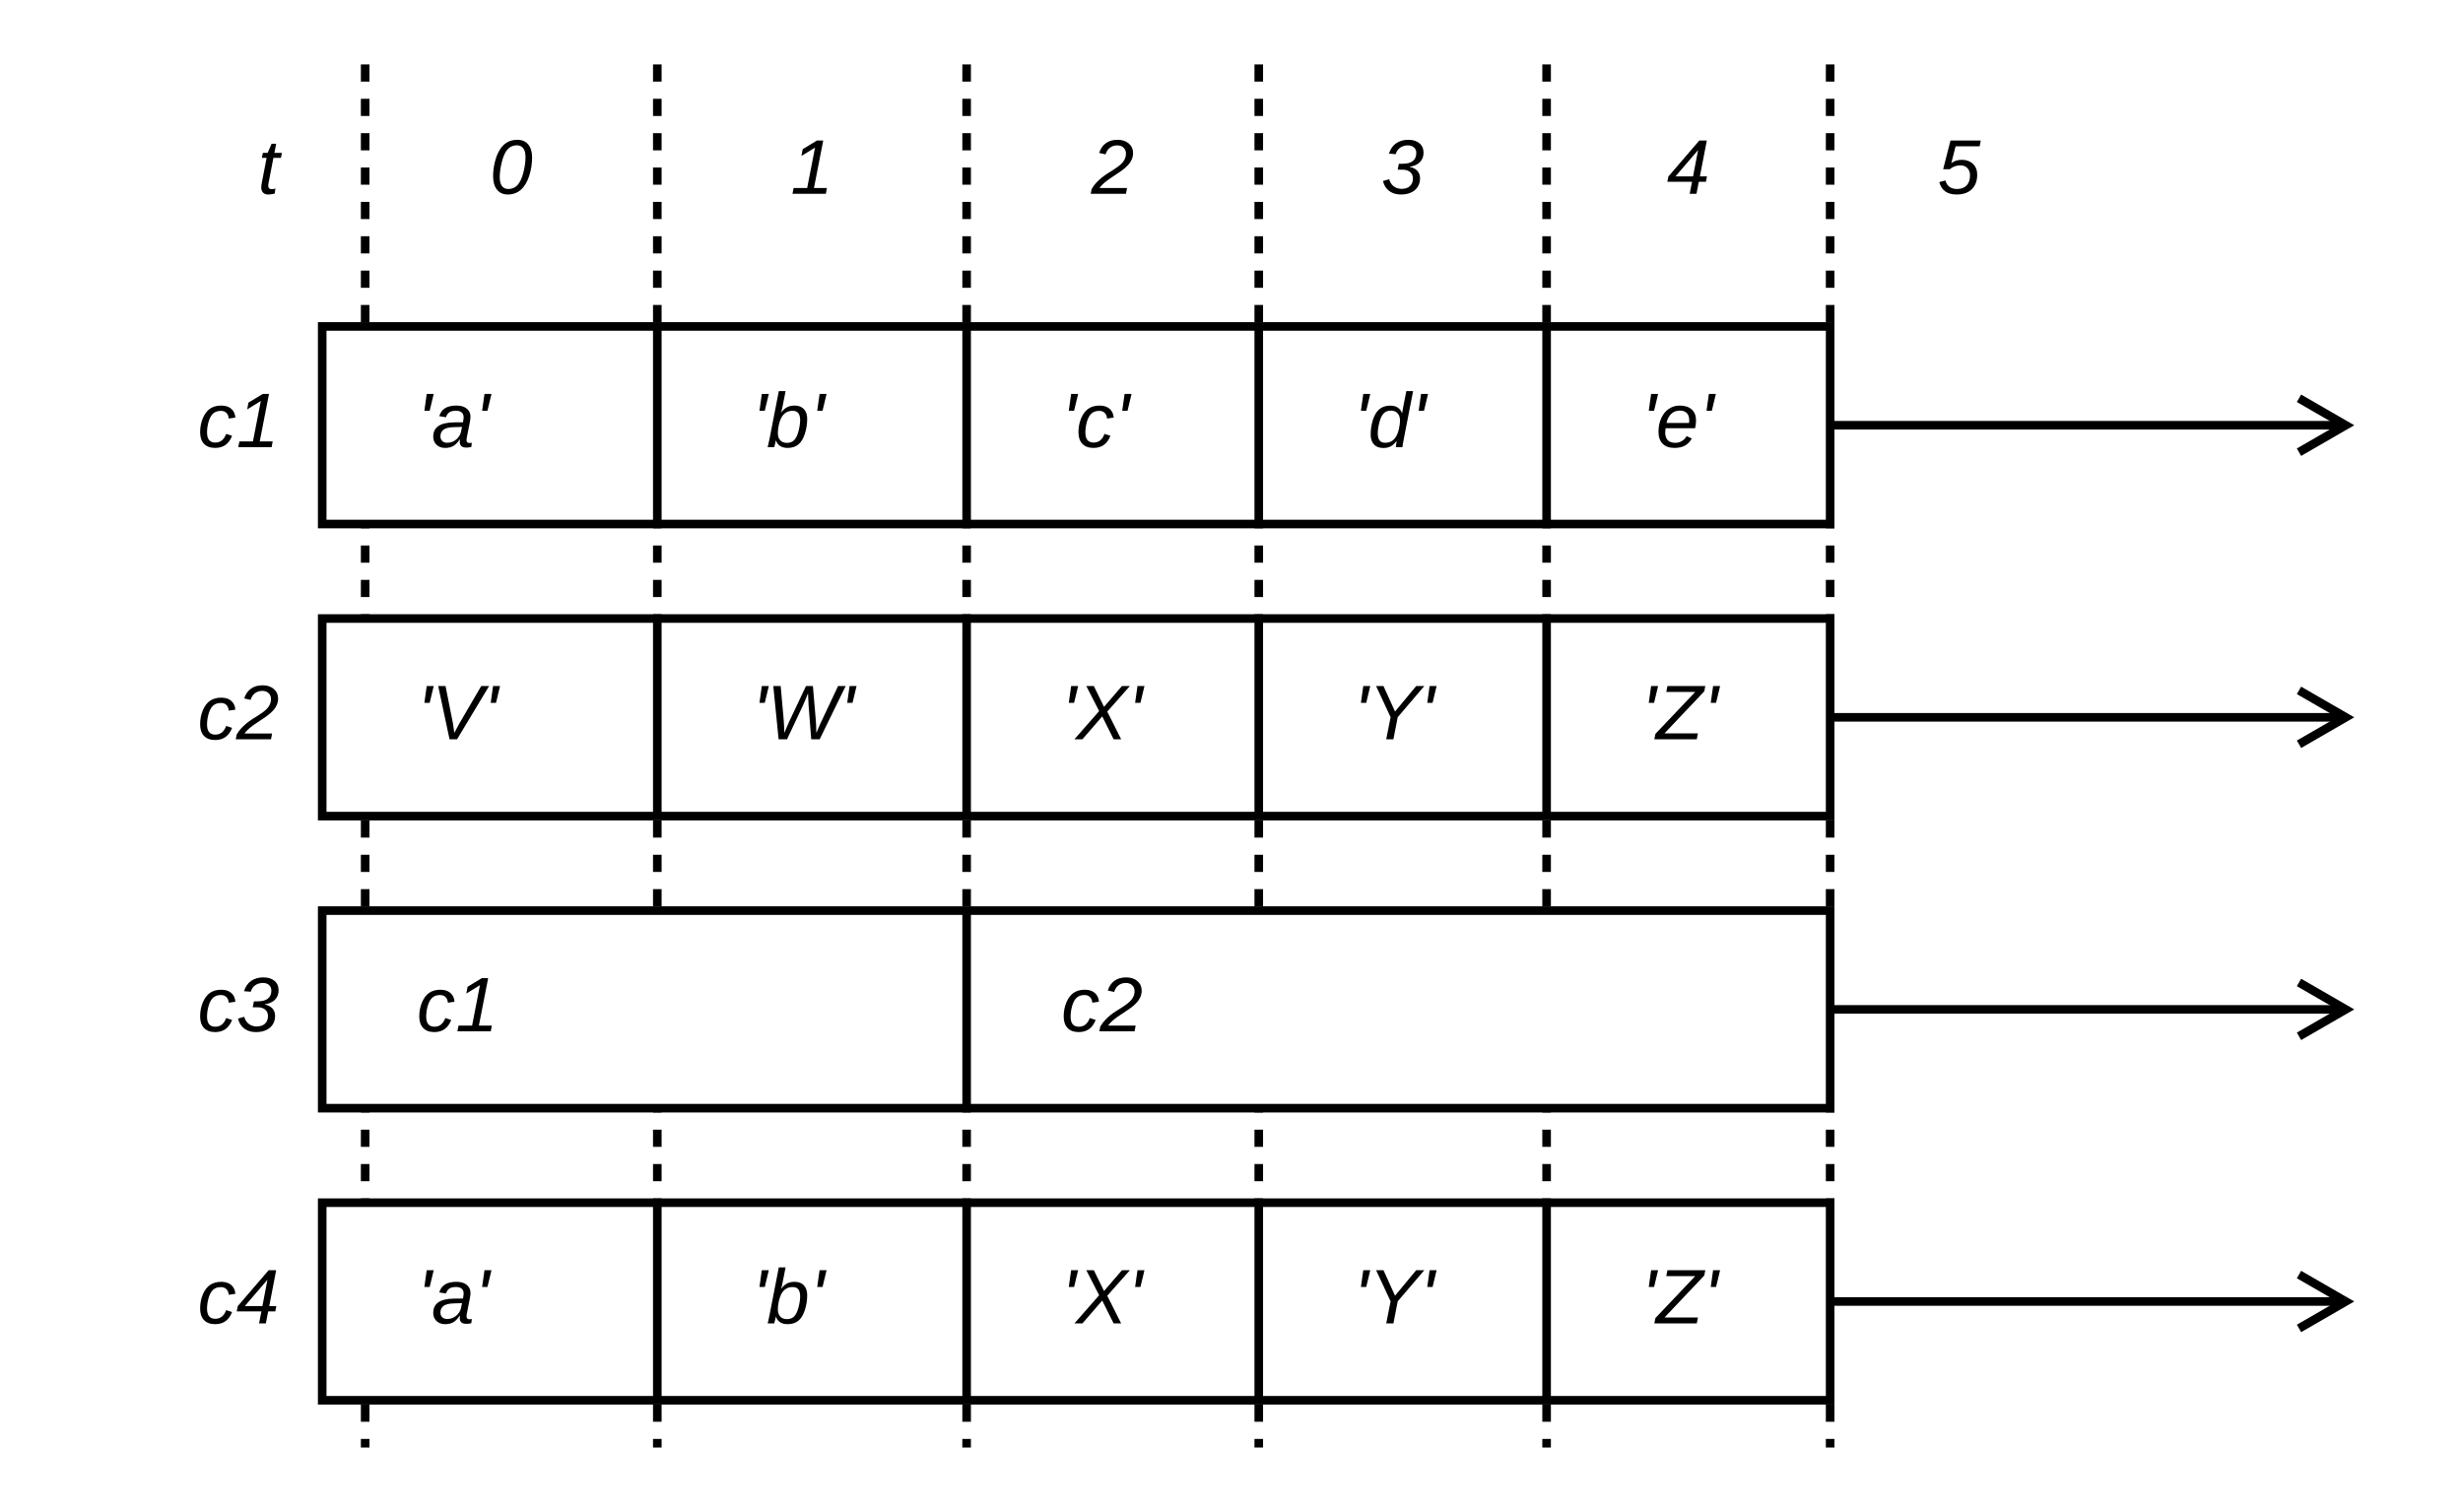
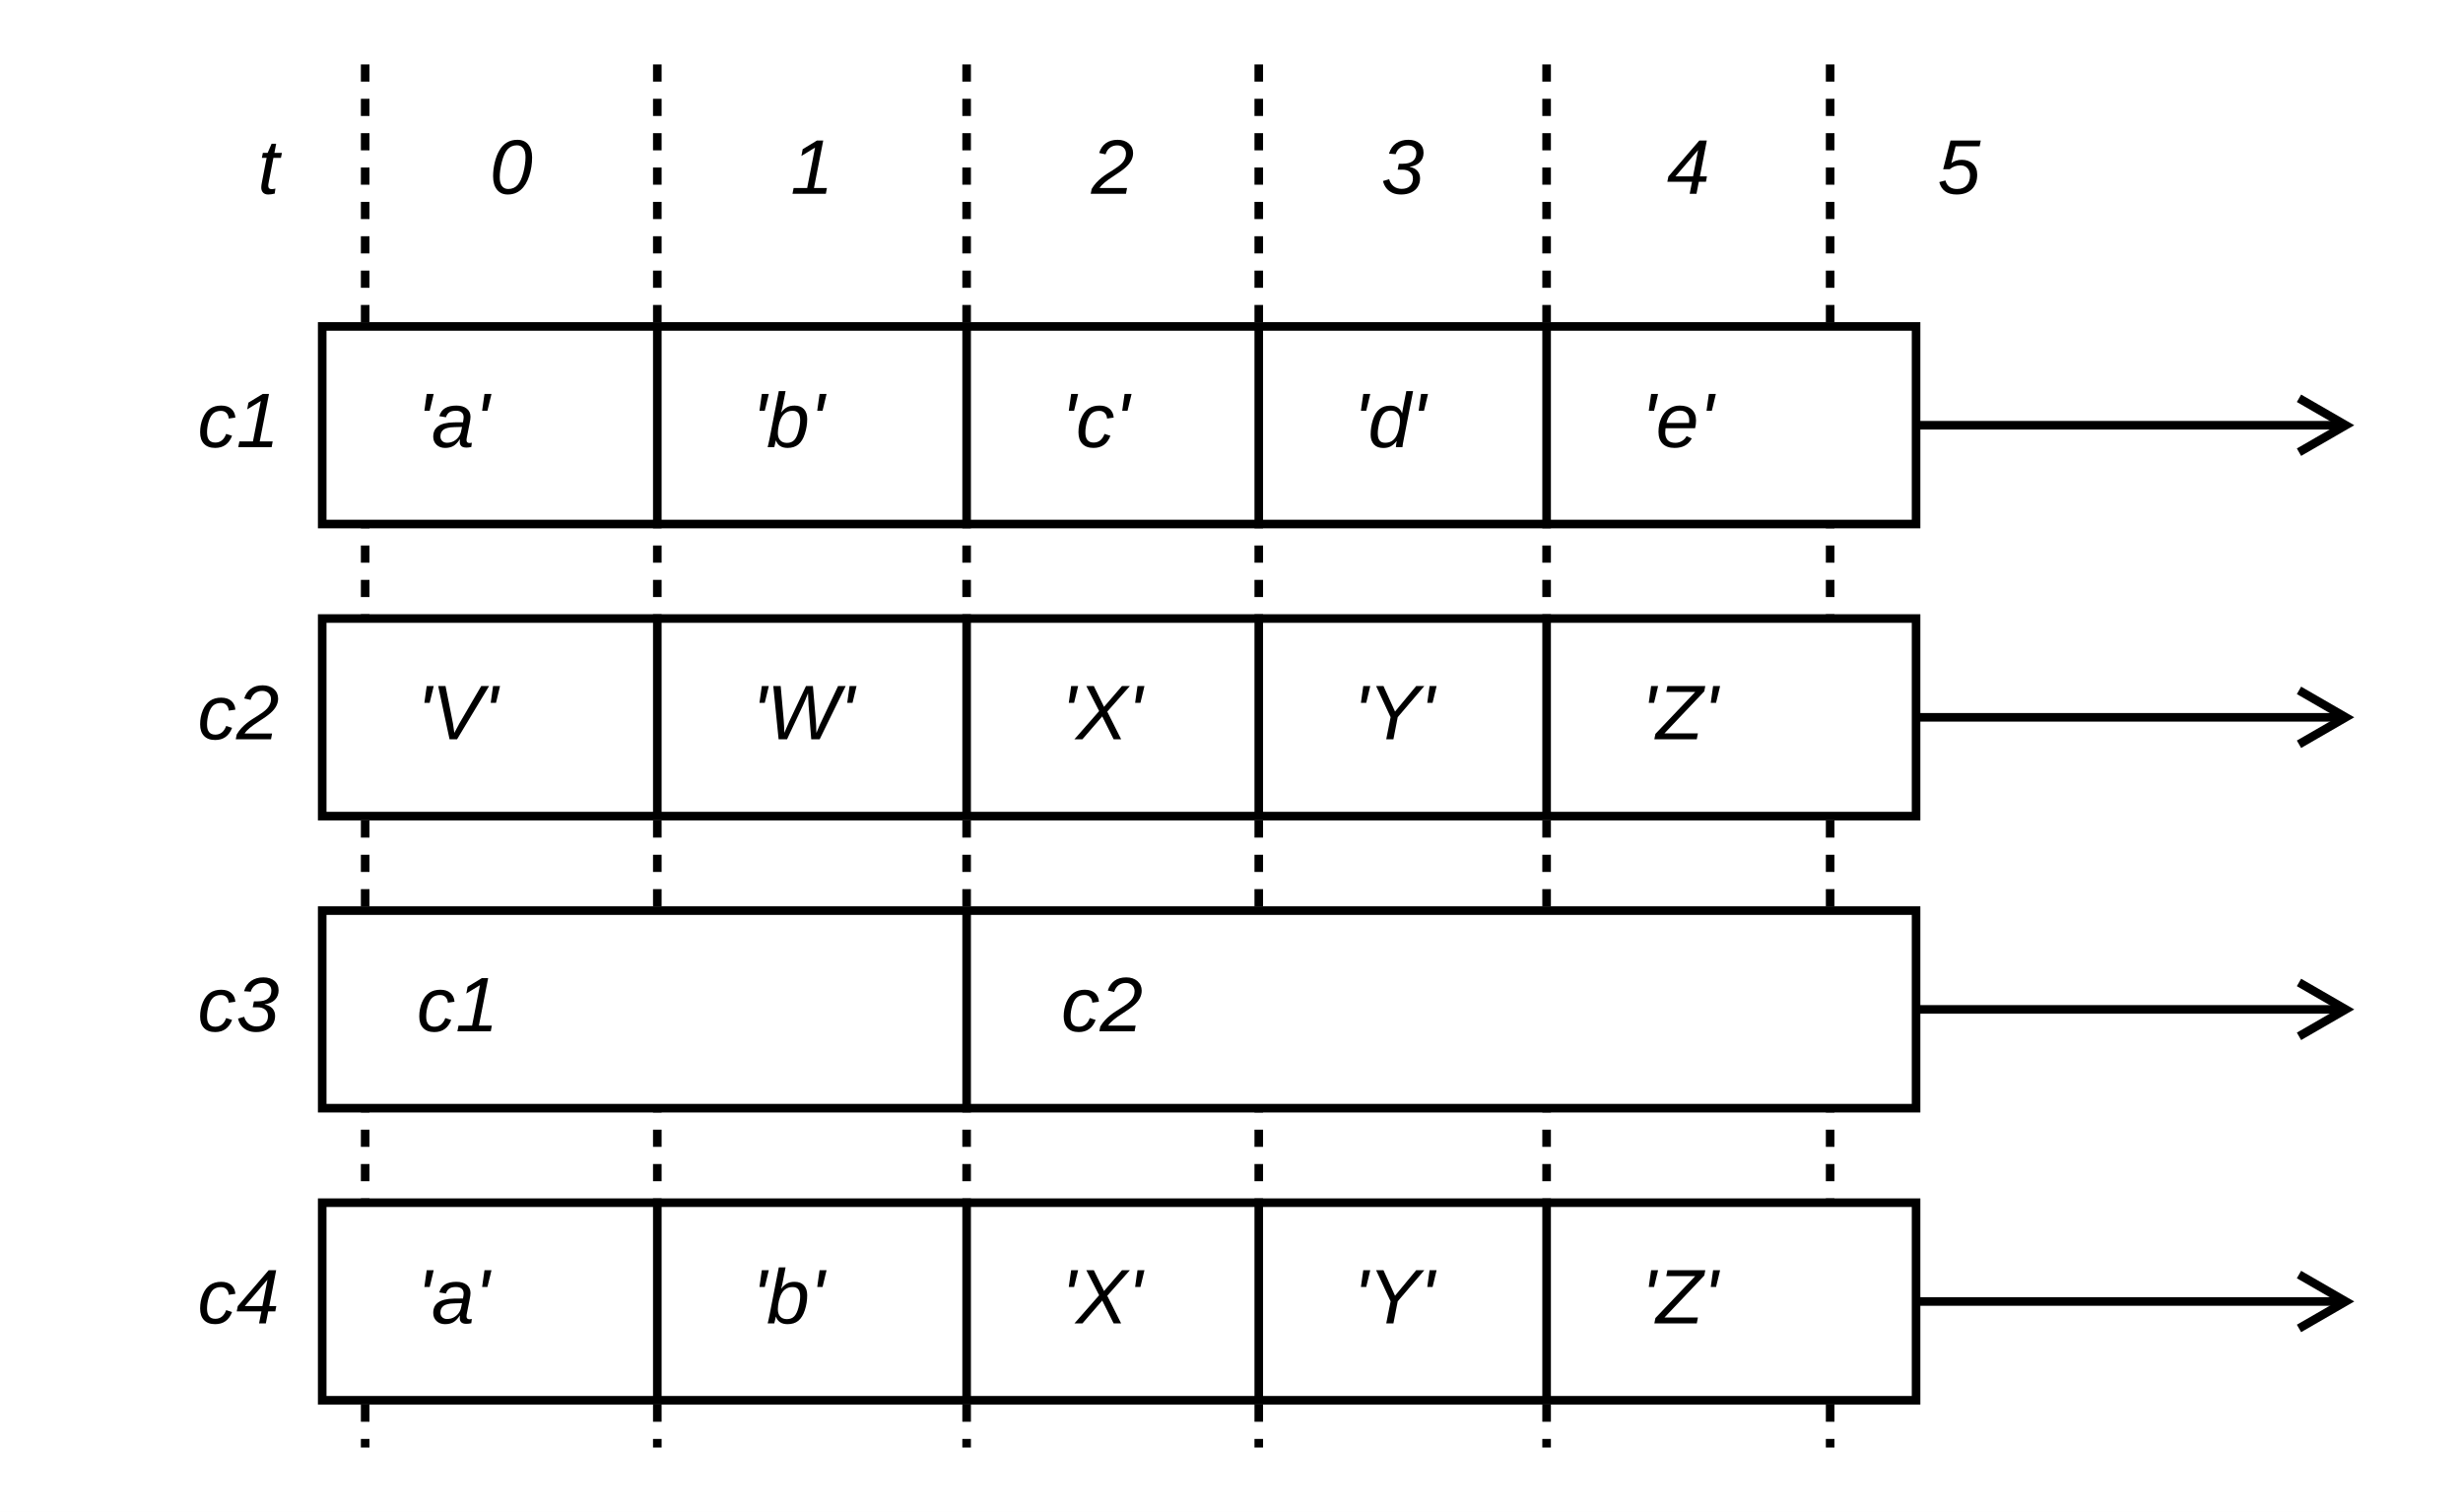
<svg xmlns="http://www.w3.org/2000/svg" viewBox="0 0 573.309 352" width="573.309" height="352">
  <rect x="0" y="0" width="573.309" height="352" fill="white" />
  <g transform="translate(25 25)">
    <g>
      <line x1="60" y1="-10" x2="60" y2="312" stroke="black" stroke-width="2" stroke-dasharray="4" />
      <line x1="128" y1="-10" x2="128" y2="312" stroke="black" stroke-width="2" stroke-dasharray="4" />
      <line x1="200" y1="-10" x2="200" y2="312" stroke="black" stroke-width="2" stroke-dasharray="4" />
      <line x1="268" y1="-10" x2="268" y2="312" stroke="black" stroke-width="2" stroke-dasharray="4" />
      <line x1="335" y1="-10" x2="335" y2="312" stroke="black" stroke-width="2" stroke-dasharray="4" />
      <line x1="401" y1="-10" x2="401" y2="312" stroke="black" stroke-width="2" stroke-dasharray="4" />
    </g>
    <g>
      <text x="40" y="15" fill="black" font-family="Arial, Helvetica, sans-serif" font-size="18px" font-weight="normal" font-style="italic" dominant-baseline="middle" text-anchor="end">t</text>
      <text x="94" y="15" fill="black" font-family="Arial, Helvetica, sans-serif" font-size="18px" font-weight="normal" font-style="italic" dominant-baseline="middle" text-anchor="middle">0</text>
      <text x="164" y="15" fill="black" font-family="Arial, Helvetica, sans-serif" font-size="18px" font-weight="normal" font-style="italic" dominant-baseline="middle" text-anchor="middle">1</text>
      <text x="234" y="15" fill="black" font-family="Arial, Helvetica, sans-serif" font-size="18px" font-weight="normal" font-style="italic" dominant-baseline="middle" text-anchor="middle">2</text>
      <text x="301.5" y="15" fill="black" font-family="Arial, Helvetica, sans-serif" font-size="18px" font-weight="normal" font-style="italic" dominant-baseline="middle" text-anchor="middle">3</text>
      <text x="368" y="15" fill="black" font-family="Arial, Helvetica, sans-serif" font-size="18px" font-weight="normal" font-style="italic" dominant-baseline="middle" text-anchor="middle">4</text>
      <text x="431" y="15" fill="black" font-family="Arial, Helvetica, sans-serif" font-size="18px" font-weight="normal" font-style="italic" dominant-baseline="middle" text-anchor="middle">5</text>
    </g>
    <g transform="translate(0 50)">
-       <rect x="50" y="1" width="351" height="46" fill="white" stroke="black" stroke-width="2" />
+       <rect x="50" y="1" width="371" height="46" fill="white" stroke="black" stroke-width="2" />
      <line x1="128" y1="1" x2="128" y2="47" stroke="black" stroke-width="2" />
      <line x1="200" y1="1" x2="200" y2="47" stroke="black" stroke-width="2" />
      <line x1="268" y1="1" x2="268" y2="47" stroke="black" stroke-width="2" />
      <line x1="335" y1="1" x2="335" y2="47" stroke="black" stroke-width="2" />
      <text x="72" y="24" fill="black" font-family="Arial, Helvetica, sans-serif" font-size="18px" font-weight="normal" font-style="italic" dominant-baseline="middle">'a'</text>
      <text x="150" y="24" fill="black" font-family="Arial, Helvetica, sans-serif" font-size="18px" font-weight="normal" font-style="italic" dominant-baseline="middle">'b'</text>
      <text x="222" y="24" fill="black" font-family="Arial, Helvetica, sans-serif" font-size="18px" font-weight="normal" font-style="italic" dominant-baseline="middle">'c'</text>
      <text x="290" y="24" fill="black" font-family="Arial, Helvetica, sans-serif" font-size="18px" font-weight="normal" font-style="italic" dominant-baseline="middle">'d'</text>
      <text x="357" y="24" fill="black" font-family="Arial, Helvetica, sans-serif" font-size="18px" font-weight="normal" font-style="italic" dominant-baseline="middle">'e'</text>
-       <line x1="401" y1="24" x2="521" y2="24" stroke="black" stroke-width="2" />
+       <line x1="421" y1="24" x2="521" y2="24" stroke="black" stroke-width="2" />
      <polyline points="511,18.226 521,24 511,29.774" fill="none" stroke="black" stroke-width="2" stroke-linecap="square" />
      <text x="40" y="24" fill="black" font-family="Arial, Helvetica, sans-serif" font-size="18px" font-weight="normal" font-style="italic" dominant-baseline="middle" text-anchor="end">c1</text>
    </g>
    <g transform="translate(0 118)">
-       <rect x="50" y="1" width="351" height="46" fill="white" stroke="black" stroke-width="2" />
+       <rect x="50" y="1" width="371" height="46" fill="white" stroke="black" stroke-width="2" />
      <line x1="128" y1="1" x2="128" y2="47" stroke="black" stroke-width="2" />
      <line x1="200" y1="1" x2="200" y2="47" stroke="black" stroke-width="2" />
      <line x1="268" y1="1" x2="268" y2="47" stroke="black" stroke-width="2" />
      <line x1="335" y1="1" x2="335" y2="47" stroke="black" stroke-width="2" />
      <text x="72" y="24" fill="black" font-family="Arial, Helvetica, sans-serif" font-size="18px" font-weight="normal" font-style="italic" dominant-baseline="middle">'V'</text>
      <text x="150" y="24" fill="black" font-family="Arial, Helvetica, sans-serif" font-size="18px" font-weight="normal" font-style="italic" dominant-baseline="middle">'W'</text>
      <text x="222" y="24" fill="black" font-family="Arial, Helvetica, sans-serif" font-size="18px" font-weight="normal" font-style="italic" dominant-baseline="middle">'X'</text>
      <text x="290" y="24" fill="black" font-family="Arial, Helvetica, sans-serif" font-size="18px" font-weight="normal" font-style="italic" dominant-baseline="middle">'Y'</text>
      <text x="357" y="24" fill="black" font-family="Arial, Helvetica, sans-serif" font-size="18px" font-weight="normal" font-style="italic" dominant-baseline="middle">'Z'</text>
-       <line x1="401" y1="24" x2="521" y2="24" stroke="black" stroke-width="2" />
+       <line x1="421" y1="24" x2="521" y2="24" stroke="black" stroke-width="2" />
      <polyline points="511,18.226 521,24 511,29.774" fill="none" stroke="black" stroke-width="2" stroke-linecap="square" />
      <text x="40" y="24" fill="black" font-family="Arial, Helvetica, sans-serif" font-size="18px" font-weight="normal" font-style="italic" dominant-baseline="middle" text-anchor="end">c2</text>
    </g>
    <g transform="translate(0 186)">
-       <rect x="50" y="1" width="351" height="46" fill="white" stroke="black" stroke-width="2" />
+       <rect x="50" y="1" width="371" height="46" fill="white" stroke="black" stroke-width="2" />
      <line x1="200" y1="1" x2="200" y2="47" stroke="black" stroke-width="2" />
      <text x="72" y="24" fill="black" font-family="Arial, Helvetica, sans-serif" font-size="18px" font-weight="normal" font-style="italic" dominant-baseline="middle">c1</text>
      <text x="222" y="24" fill="black" font-family="Arial, Helvetica, sans-serif" font-size="18px" font-weight="normal" font-style="italic" dominant-baseline="middle">c2</text>
-       <line x1="401" y1="24" x2="521" y2="24" stroke="black" stroke-width="2" />
+       <line x1="421" y1="24" x2="521" y2="24" stroke="black" stroke-width="2" />
      <polyline points="511,18.226 521,24 511,29.774" fill="none" stroke="black" stroke-width="2" stroke-linecap="square" />
      <text x="40" y="24" fill="black" font-family="Arial, Helvetica, sans-serif" font-size="18px" font-weight="normal" font-style="italic" dominant-baseline="middle" text-anchor="end">c3</text>
    </g>
    <g transform="translate(0 254)">
-       <rect x="50" y="1" width="351" height="46" fill="white" stroke="black" stroke-width="2" />
+       <rect x="50" y="1" width="371" height="46" fill="white" stroke="black" stroke-width="2" />
      <line x1="128" y1="1" x2="128" y2="47" stroke="black" stroke-width="2" />
      <line x1="200" y1="1" x2="200" y2="47" stroke="black" stroke-width="2" />
      <line x1="268" y1="1" x2="268" y2="47" stroke="black" stroke-width="2" />
      <line x1="335" y1="1" x2="335" y2="47" stroke="black" stroke-width="2" />
      <text x="72" y="24" fill="black" font-family="Arial, Helvetica, sans-serif" font-size="18px" font-weight="normal" font-style="italic" dominant-baseline="middle">'a'</text>
      <text x="150" y="24" fill="black" font-family="Arial, Helvetica, sans-serif" font-size="18px" font-weight="normal" font-style="italic" dominant-baseline="middle">'b'</text>
      <text x="222" y="24" fill="black" font-family="Arial, Helvetica, sans-serif" font-size="18px" font-weight="normal" font-style="italic" dominant-baseline="middle">'X'</text>
      <text x="290" y="24" fill="black" font-family="Arial, Helvetica, sans-serif" font-size="18px" font-weight="normal" font-style="italic" dominant-baseline="middle">'Y'</text>
      <text x="357" y="24" fill="black" font-family="Arial, Helvetica, sans-serif" font-size="18px" font-weight="normal" font-style="italic" dominant-baseline="middle">'Z'</text>
-       <line x1="401" y1="24" x2="521" y2="24" stroke="black" stroke-width="2" />
+       <line x1="421" y1="24" x2="521" y2="24" stroke="black" stroke-width="2" />
      <polyline points="511,18.226 521,24 511,29.774" fill="none" stroke="black" stroke-width="2" stroke-linecap="square" />
      <text x="40" y="24" fill="black" font-family="Arial, Helvetica, sans-serif" font-size="18px" font-weight="normal" font-style="italic" dominant-baseline="middle" text-anchor="end">c4</text>
    </g>
  </g>
</svg>
